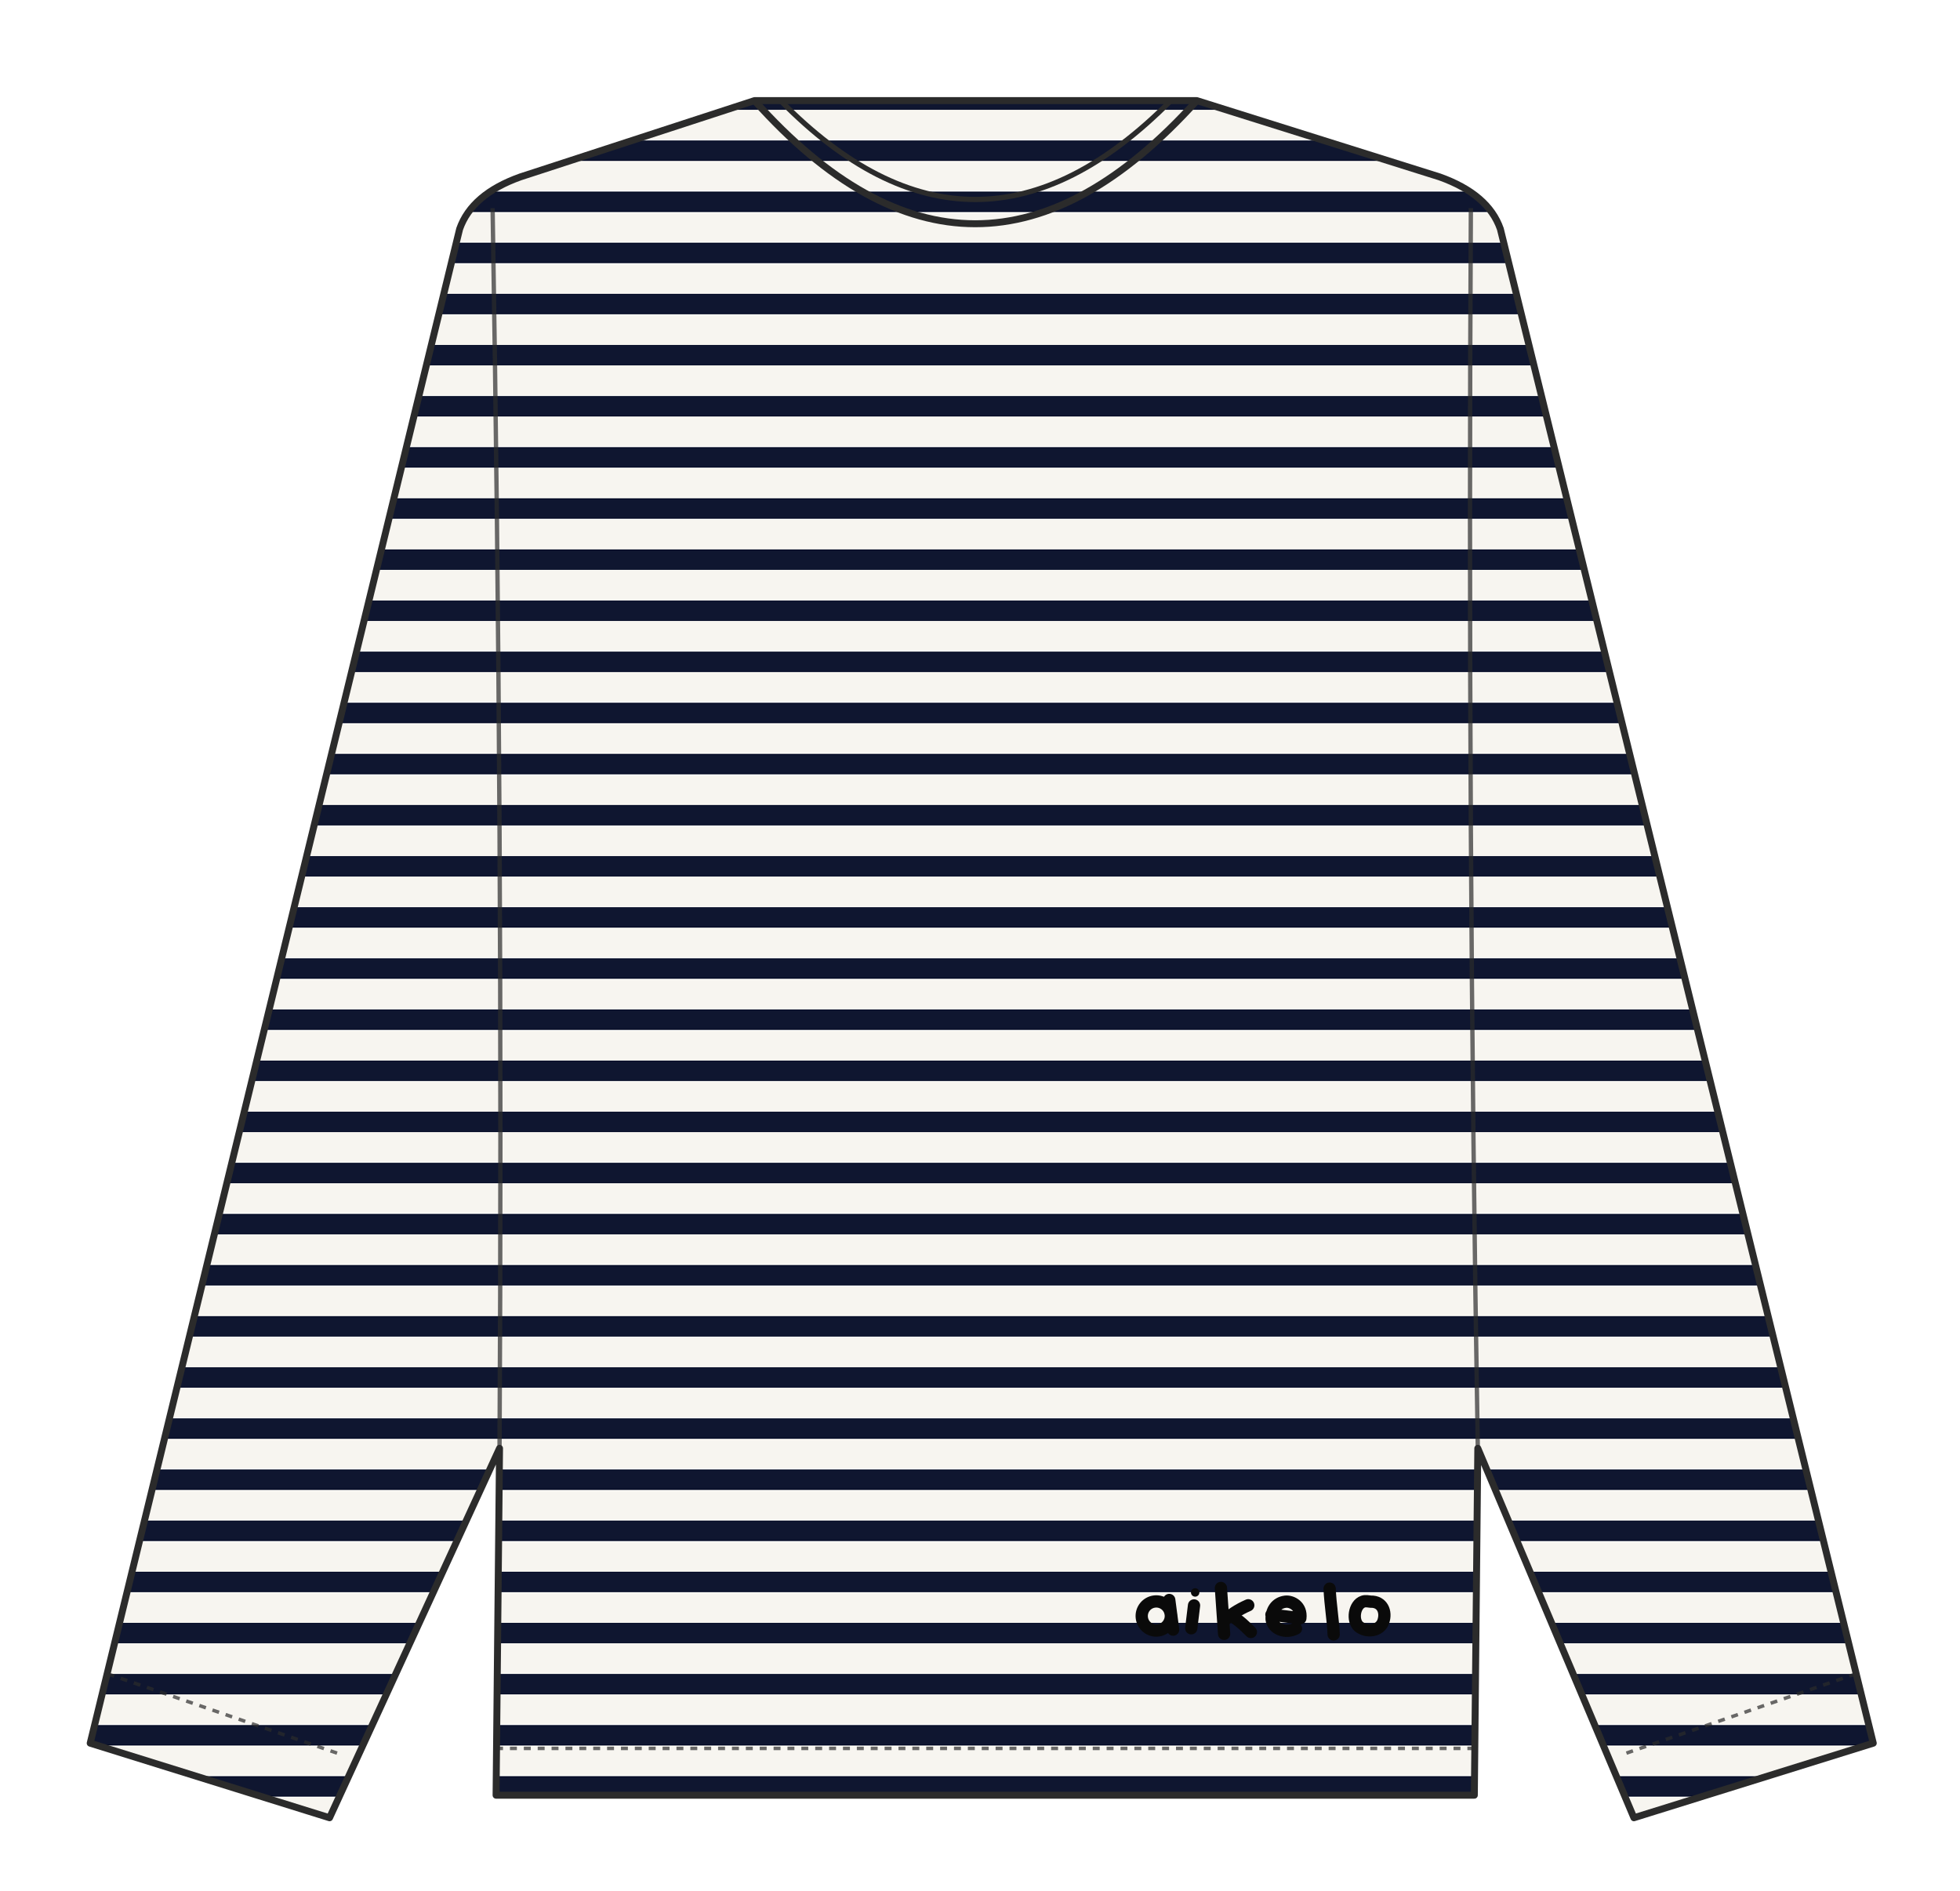
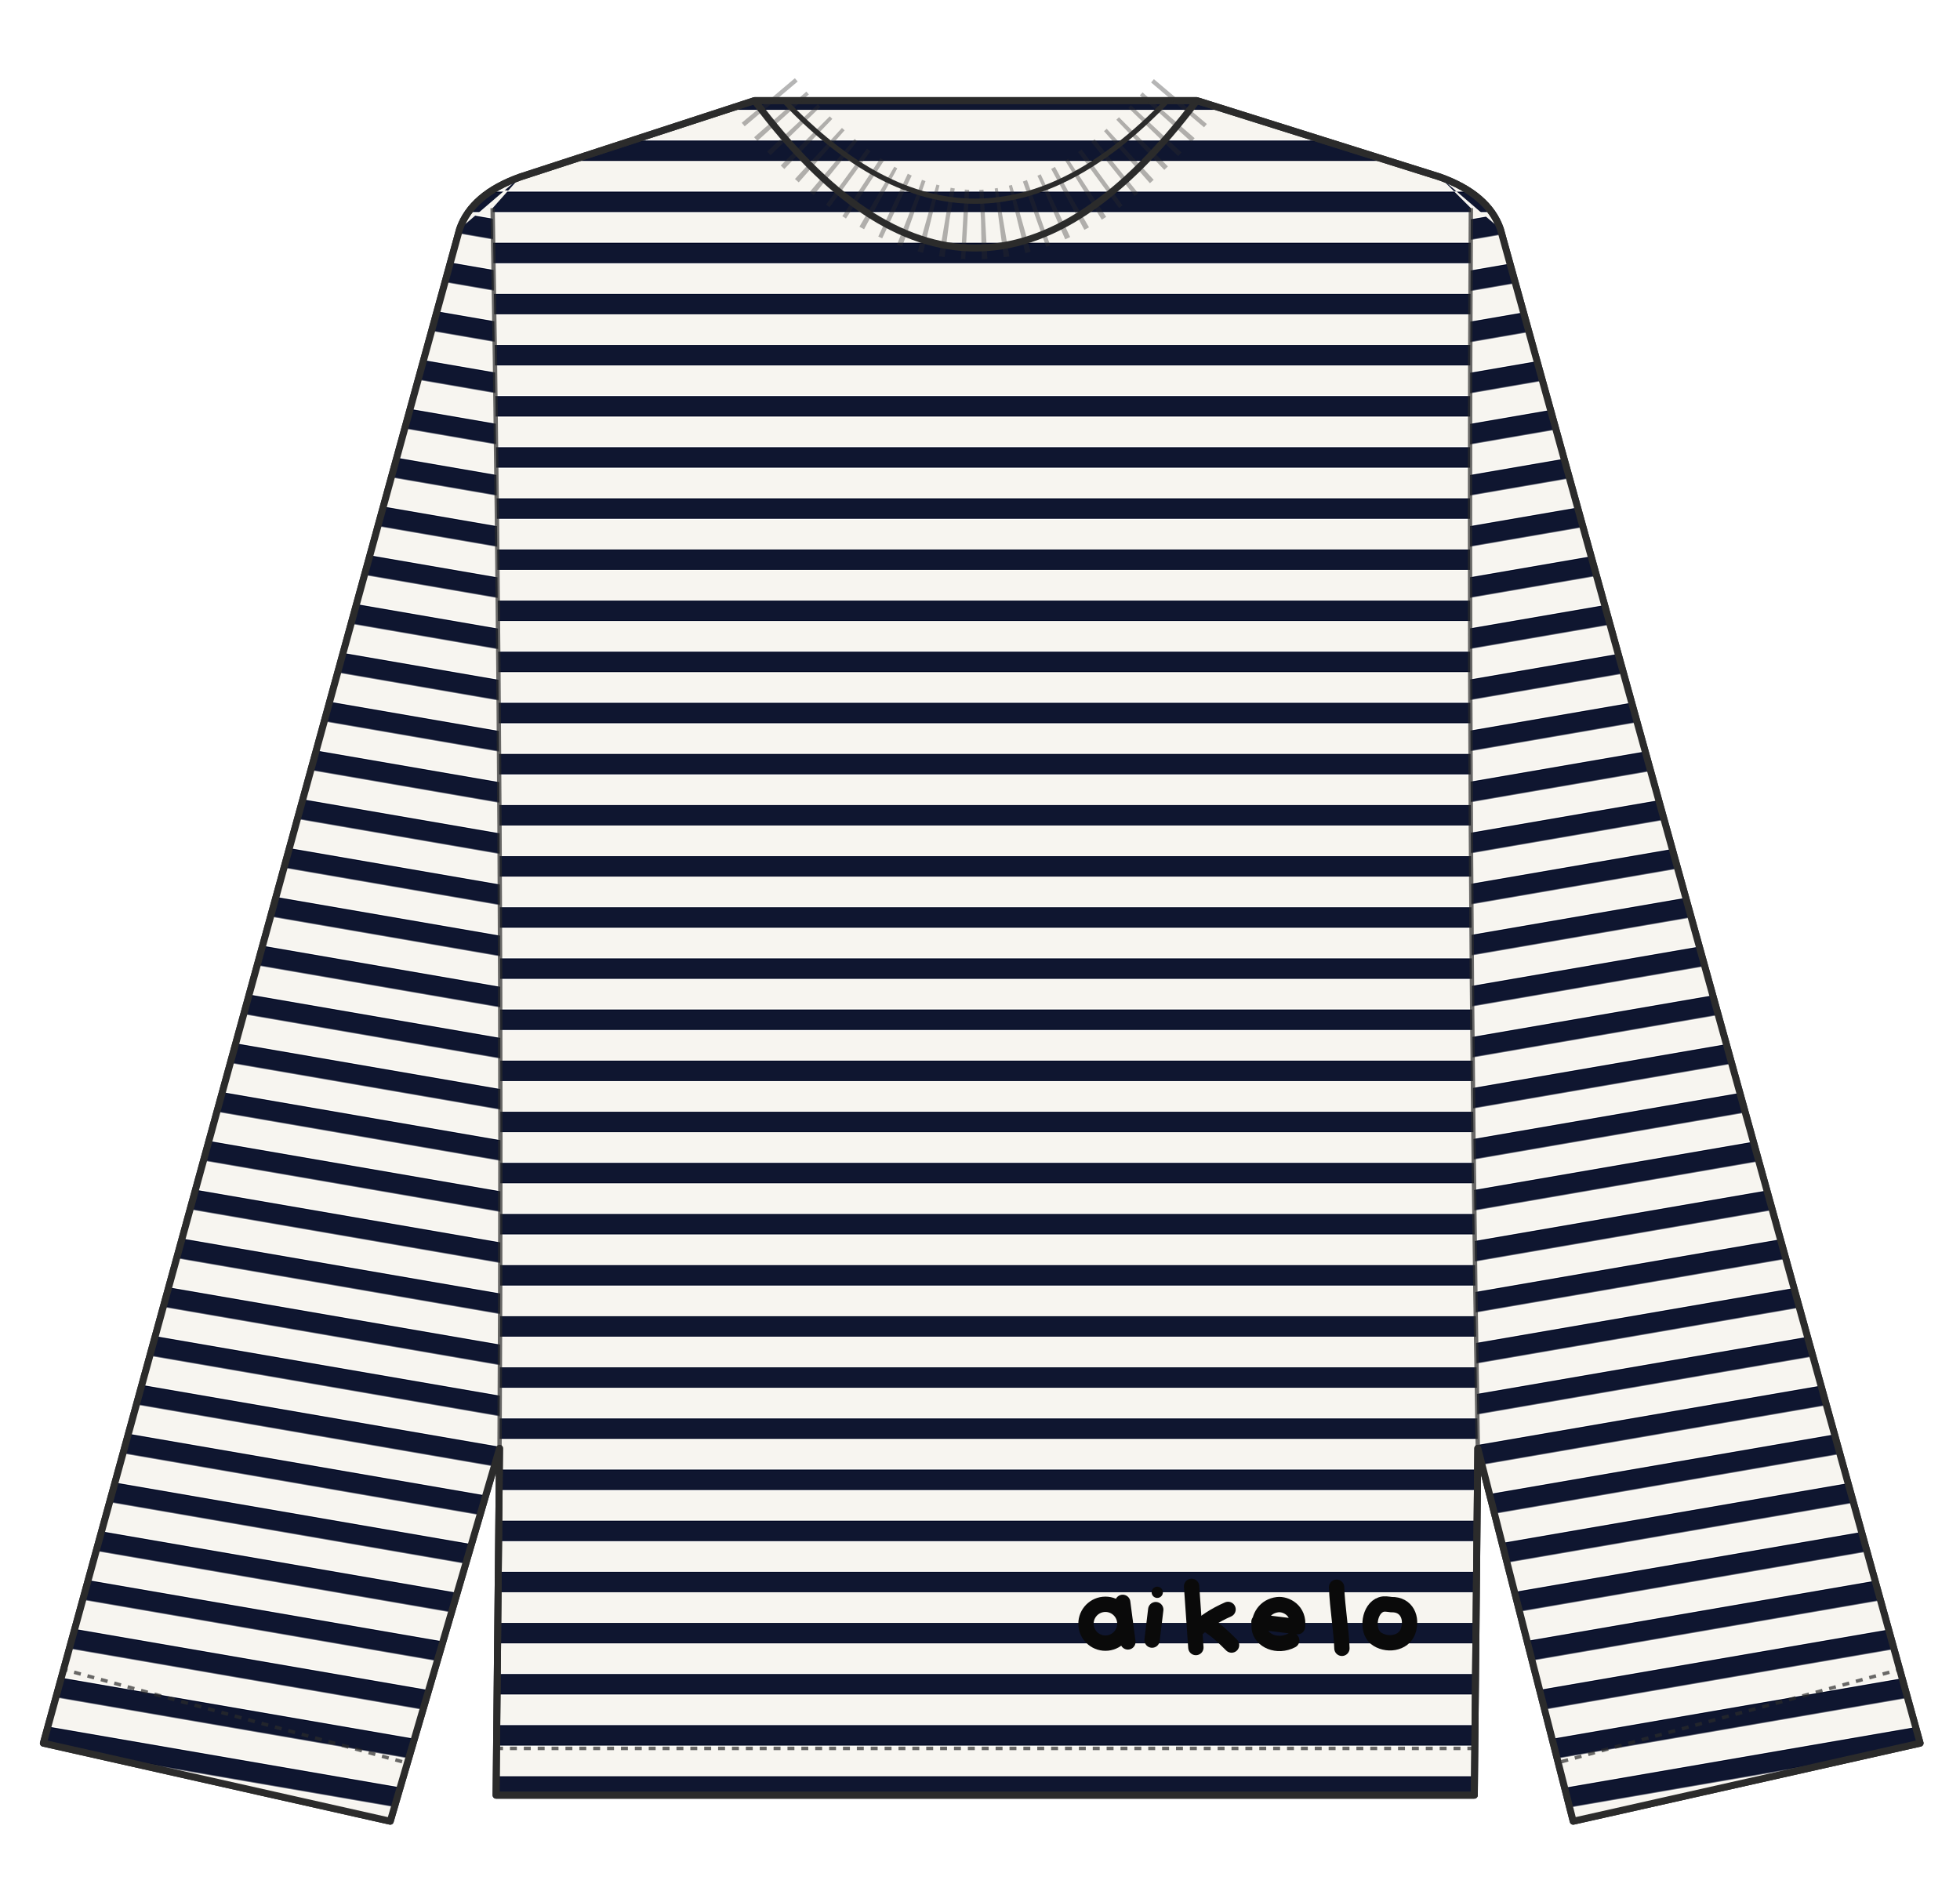
<svg xmlns="http://www.w3.org/2000/svg" viewBox="400 420 1130 1090">
  <defs>
-     <pattern id="st0" width="10" height="29.47" patternUnits="userSpaceOnUse">
-       <rect width="10" height="29.47" fill="#F7F5F0" />
-       <rect width="10" height="11.79" fill="#0F1630" />
+     <pattern id="st0b" width="10" height="29.471" patternUnits="userSpaceOnUse">
+       <rect width="10" height="29.471" fill="#F7F5F0" />
+       <rect width="10" height="11.788" fill="#0F1630" />
+     </pattern>
+     <pattern id="st0l" width="10" height="29.041" patternUnits="userSpaceOnUse" patternTransform="rotate(9.8 688 890)">
+       <rect width="10" height="29.041" fill="#F7F5F0" />
+       <rect width="10" height="11.616" fill="#0F1630" />
+     </pattern>
+     <pattern id="st0r" width="10" height="29.041" patternUnits="userSpaceOnUse" patternTransform="rotate(-9.8 1246 890)">
+       <rect width="10" height="29.041" fill="#F7F5F0" />
+       <rect width="10" height="11.616" fill="#0F1630" />
    </pattern>
  </defs>
-   <path d="M835,478 L700,522 Q672,532 665,552 L452,1425 L590,1468 L688,1255 L686,1455 L1250,1455 L1252,1255 L1342,1468 L1480,1425 L1265,552 Q1258,532 1230,522 L1090,478 Z" fill="url(#st0)" stroke="#2B2B2B" stroke-width="4" stroke-linejoin="round" />
+   <path d="M835,478 L700,522 Q672,532 665,552 L425,1425 L625,1470 L688,1255 L686,1455 L1250,1455 L1252,1255 L1307,1470 L1507,1425 L1265,552 Q1258,532 1230,522 L1090,478 Z" fill="url(#st0b)" stroke="#2B2B2B" stroke-width="4" stroke-linejoin="round" />
+   <path d="M700,522 L665,552 L425,1425 L625,1470 L688,1255 Q690,900 684,540 Z" fill="url(#st0l)" />
+   <path d="M1230,522 L1265,552 L1507,1425 L1307,1470 L1252,1255 Q1246,900 1248,540 Z" fill="url(#st0r)" />
+   <path d="M835,478 L700,522 Q672,532 665,552 L425,1425 L625,1470 L688,1255 L686,1455 L1250,1455 L1252,1255 L1307,1470 L1507,1425 L1265,552 Q1258,532 1230,522 L1090,478 Z" fill="none" stroke="#2B2B2B" stroke-width="4" stroke-linejoin="round" />
  <path d="M684,540 Q690,900 688,1255 M1248,540 Q1246,900 1252,1255" fill="none" stroke="#2B2B2B" stroke-width="2.5" opacity=".7" />
-   <path d="M686,1428 L1250,1428 M462,1385 L598,1432 M1470,1385 L1334,1432" fill="none" stroke="#2B2B2B" stroke-width="2" stroke-dasharray="4 4" opacity=".7" />
-   <path d="M835,478 Q962,620 1090,478" fill="none" stroke="#2B2B2B" stroke-width="4" />
-   <path d="M850,478 Q962,592 1075,478" fill="none" stroke="#2B2B2B" stroke-width="3" />
+   <path d="M686,1428 L1250,1428 M435,1382 L633,1436 M1497,1382 L1299,1436" fill="none" stroke="#2B2B2B" stroke-width="2" stroke-dasharray="4 4" opacity=".7" />
+   <path d="M843,478 Q962,621 1081,478" fill="none" stroke="#2B2B2B" stroke-width="40" stroke-dasharray="2.5 8" opacity=".35" />
+   <path d="M835,478 Q962,648 1090,478" fill="none" stroke="#2B2B2B" stroke-width="4" />
+   <path d="M852,478 Q962,594 1073,478" fill="none" stroke="#2B2B2B" stroke-width="3" />
  <g transform="translate(485.63 466.00) scale(1.4735)">
    <g transform="translate(-19.0 -5.8) scale(1.15)" />
-     <g transform="translate(385.9 592.9) rotate(-6) scale(0.15)" opacity="1" fill="none" stroke="#0A0A0A" stroke-width="32" stroke-linecap="round" stroke-linejoin="round">
+     <g transform="translate(363.2 593.2) rotate(-6) scale(0.2)" opacity="1" fill="none" stroke="#0A0A0A" stroke-width="30" stroke-linecap="round" stroke-linejoin="round">
      <circle cx="50" cy="60" r="38" />
      <path d="M88 22 L90 100" />
    </g>
-     <g transform="translate(407.8 590.8) rotate(5) scale(0.15)" opacity="1" fill="none" stroke="#0A0A0A" stroke-width="32" stroke-linecap="round" stroke-linejoin="round">
+     <g transform="translate(392.4 590.4) rotate(5) scale(0.2)" opacity="1" fill="none" stroke="#0A0A0A" stroke-width="30" stroke-linecap="round" stroke-linejoin="round">
      <path d="M12 40 L10 100" />
      <circle cx="12" cy="6" r="11" fill="#0A0A0A" stroke="none" />
    </g>
-     <g transform="translate(418.3 593.2) rotate(-4) scale(0.15)" opacity="1" fill="none" stroke="#0A0A0A" stroke-width="32" stroke-linecap="round" stroke-linejoin="round">
+     <g transform="translate(406.4 593.6) rotate(-4) scale(0.2)" opacity="1" fill="none" stroke="#0A0A0A" stroke-width="30" stroke-linecap="round" stroke-linejoin="round">
      <path d="M10 -20 L10 100" />
      <path d="M78 30 C50 40 30 52 12 66" />
      <path d="M34 56 C52 68 66 84 80 100" />
    </g>
-     <g transform="translate(438.7 591.1) rotate(7) scale(0.15)" opacity="1" fill="none" stroke="#0A0A0A" stroke-width="32" stroke-linecap="round" stroke-linejoin="round">
+     <g transform="translate(433.6 590.8) rotate(7) scale(0.2)" opacity="1" fill="none" stroke="#0A0A0A" stroke-width="30" stroke-linecap="round" stroke-linejoin="round">
      <path d="M12 62 H88 C88 30 60 20 44 24 C20 30 10 52 14 74 C20 98 54 108 80 90" />
    </g>
-     <g transform="translate(460.6 593.5) rotate(-5) scale(0.15)" opacity="1" fill="none" stroke="#0A0A0A" stroke-width="32" stroke-linecap="round" stroke-linejoin="round">
+     <g transform="translate(462.8 594.0) rotate(-5) scale(0.2)" opacity="1" fill="none" stroke="#0A0A0A" stroke-width="30" stroke-linecap="round" stroke-linejoin="round">
      <path d="M12 -20 C10 20 14 70 12 100" />
    </g>
-     <g transform="translate(471.1 591.4) rotate(6) scale(0.15)" opacity="1" fill="none" stroke="#0A0A0A" stroke-width="32" stroke-linecap="round" stroke-linejoin="round">
+     <g transform="translate(476.8 591.2) rotate(6) scale(0.2)" opacity="1" fill="none" stroke="#0A0A0A" stroke-width="30" stroke-linecap="round" stroke-linejoin="round">
      <path d="M50 22 C80 18 94 44 88 70 C82 96 48 104 26 90 C6 76 8 34 30 24 C36 21 44 22 50 22Z" />
    </g>
  </g>
</svg>
